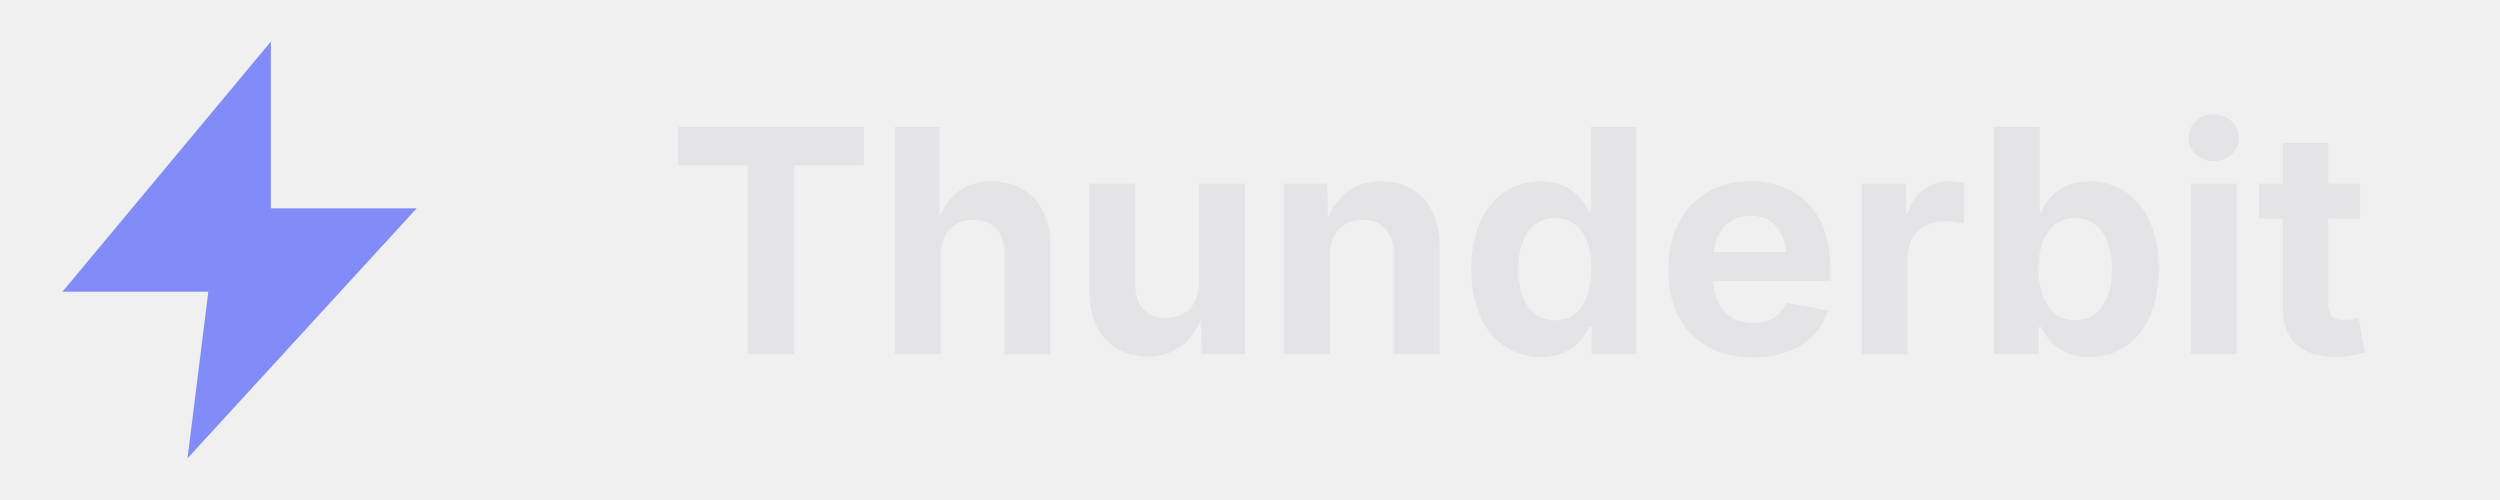
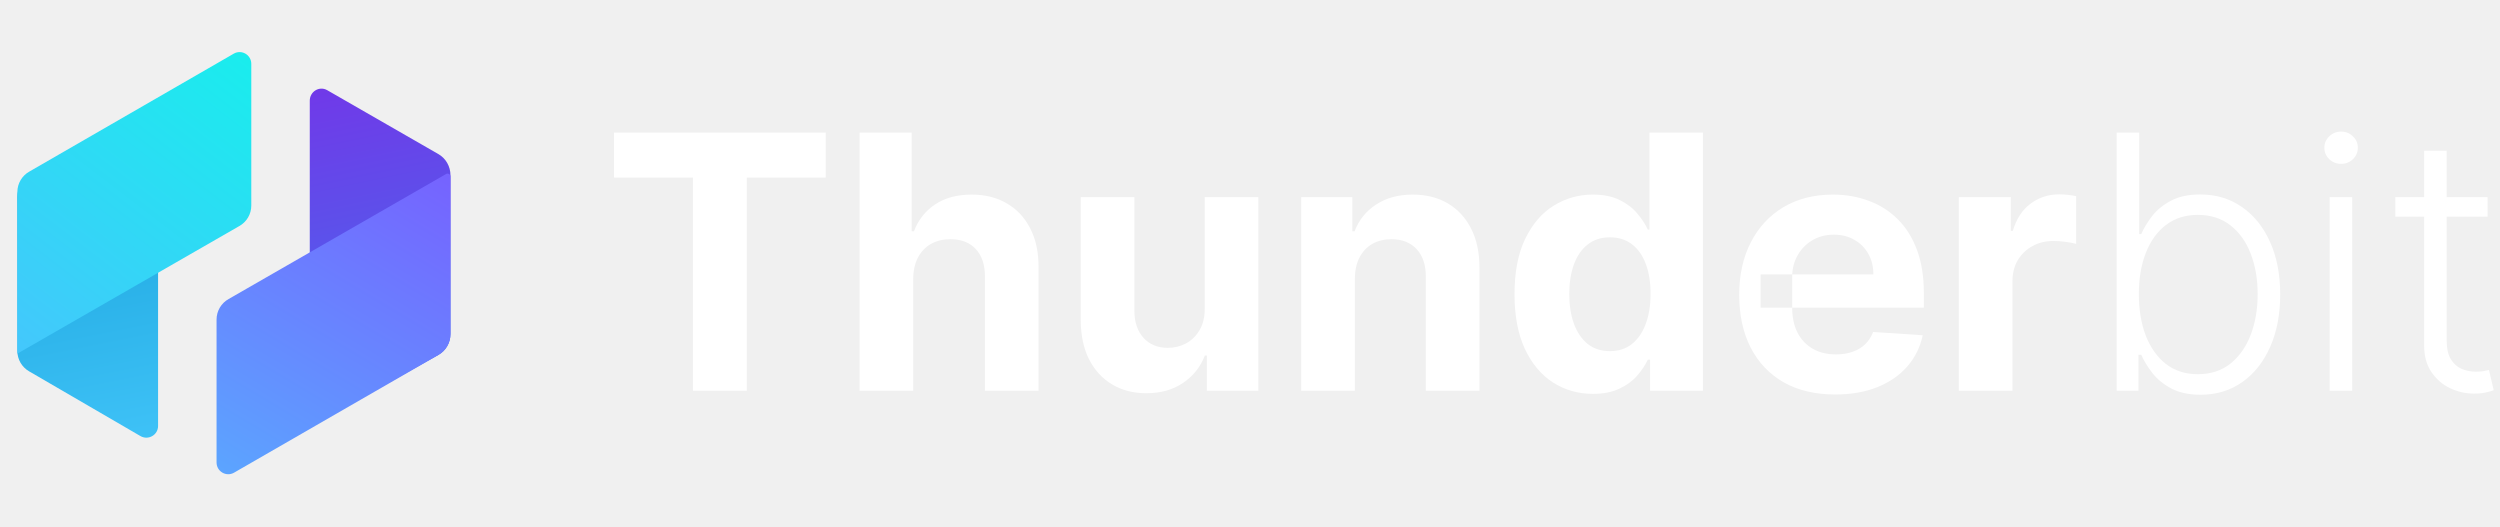
- <svg xmlns="http://www.w3.org/2000/svg" viewBox="0 0 120 24" width="120" height="24">
-   <path d="M13 2L3 14h7l-1 8 11-12h-7l0-8z" fill="#818CF8" />
-   <text x="32" y="17" font-family="Inter, sans-serif" font-size="15" font-weight="700" fill="#e4e4e7">Thunderbit</text>
+ <svg xmlns="http://www.w3.org/2000/svg" width="152" height="32" viewBox="0 0 171 32" fill="none">
+   <path d="M21.188 4.89C21.188 4.264 21.837 3.865 22.372 4.163L29.972 8.532C30.49 8.821 30.812 9.379 30.812 9.986V20.829C30.812 21.436 30.49 21.994 29.972 22.283L21.188 27.188L21.188 4.89Z" fill="url(#paint0_linear_975_1010)" />
+   <path d="M14.812 19.862C14.812 19.275 15.13 18.734 15.641 18.451L30.516 9.9C30.649 9.826 30.812 9.924 30.812 10.077V20.867C30.812 21.454 30.495 21.995 29.984 22.279L15.998 30.337C15.465 30.632 14.812 30.244 14.812 29.631L14.812 19.862Z" fill="url(#paint1_linear_975_1010)" />
+   <path d="M10.812 27.137C10.812 27.754 10.141 28.138 9.606 27.827L1.983 23.394C1.491 23.107 1.188 22.581 1.188 22.012L1.188 11.454C1.188 10.885 1.491 10.359 1.983 10.073L10.812 4.938L10.812 27.137Z" fill="url(#paint2_linear_975_1010)" />
+   <path d="M17.188 12.066C17.188 12.649 16.87 13.186 16.359 13.468L1.188 22.188L1.188 11.133C1.188 10.549 1.505 10.012 2.016 9.73L16.002 1.663C16.535 1.369 17.188 1.755 17.188 2.364V12.066Z" fill="url(#paint3_linear_975_1010)" />
+   <path d="M42 10.147V7.069H56.48V10.147H51.082V24.724H47.398V10.147H42Z" fill="#FFFFFF" />
+   <path d="M62.463 17.069V24.724H58.796V7.069H62.36V13.819H62.515C62.813 13.037 63.295 12.425 63.961 11.983C64.627 11.534 65.462 11.31 66.466 11.31C67.384 11.31 68.185 11.511 68.868 11.914C69.557 12.31 70.09 12.882 70.469 13.629C70.854 14.371 71.043 15.259 71.037 16.293V24.724H67.37V16.948C67.376 16.132 67.169 15.497 66.75 15.043C66.337 14.589 65.757 14.362 65.011 14.362C64.512 14.362 64.07 14.468 63.685 14.681C63.307 14.894 63.008 15.204 62.79 15.612C62.578 16.014 62.469 16.5 62.463 17.069Z" fill="#FFFFFF" />
+   <path d="M82.403 19.086V11.483H86.07V24.724H82.549V22.319H82.412C82.113 23.095 81.617 23.718 80.922 24.19C80.234 24.661 79.393 24.897 78.4 24.897C77.516 24.897 76.738 24.695 76.067 24.293C75.395 23.891 74.87 23.319 74.492 22.578C74.118 21.836 73.929 20.948 73.923 19.914V11.483H77.591V19.259C77.596 20.04 77.806 20.658 78.219 21.112C78.632 21.566 79.186 21.793 79.881 21.793C80.323 21.793 80.736 21.692 81.12 21.491C81.505 21.285 81.815 20.98 82.05 20.578C82.291 20.175 82.409 19.678 82.403 19.086Z" fill="#FFFFFF" />
+   <path d="M92.671 17.069V24.724H89.004V11.483H92.499V13.819H92.654C92.947 13.049 93.437 12.44 94.126 11.991C94.815 11.537 95.65 11.31 96.631 11.31C97.549 11.31 98.35 11.511 99.033 11.914C99.716 12.316 100.247 12.891 100.625 13.638C101.004 14.379 101.194 15.264 101.194 16.293V24.724H97.526V16.948C97.532 16.138 97.326 15.506 96.906 15.052C96.487 14.592 95.911 14.362 95.176 14.362C94.683 14.362 94.246 14.468 93.868 14.681C93.495 14.894 93.202 15.204 92.99 15.612C92.783 16.014 92.677 16.5 92.671 17.069Z" fill="#FFFFFF" />
+   <path fill-rule="evenodd" clip-rule="evenodd" d="M108.957 24.94C107.952 24.94 107.043 24.681 106.228 24.164C105.418 23.641 104.776 22.874 104.299 21.862C103.829 20.845 103.593 19.598 103.593 18.121C103.593 16.603 103.837 15.342 104.325 14.336C104.813 13.325 105.461 12.569 106.271 12.069C107.086 11.563 107.978 11.31 108.948 11.31C109.688 11.31 110.305 11.437 110.799 11.69C111.298 11.937 111.7 12.247 112.004 12.621C112.314 12.989 112.549 13.351 112.71 13.707H112.822V7.069H116.481V24.724H112.865V22.603H112.71C112.538 22.971 112.294 23.336 111.978 23.698C111.668 24.055 111.264 24.351 110.764 24.586C110.271 24.822 109.668 24.94 108.957 24.94ZM110.119 22.017C110.71 22.017 111.209 21.856 111.617 21.535C112.03 21.207 112.346 20.75 112.564 20.164C112.787 19.578 112.899 18.891 112.899 18.103C112.899 17.316 112.79 16.632 112.572 16.052C112.354 15.471 112.039 15.023 111.625 14.707C111.212 14.391 110.71 14.233 110.119 14.233C109.516 14.233 109.008 14.397 108.595 14.724C108.182 15.052 107.869 15.506 107.657 16.086C107.444 16.667 107.338 17.339 107.338 18.103C107.338 18.874 107.444 19.555 107.657 20.147C107.875 20.733 108.188 21.192 108.595 21.526C109.008 21.853 109.516 22.017 110.119 22.017Z" fill="#FFFFFF" />
+   <path fill-rule="evenodd" clip-rule="evenodd" d="M125.522 24.983C124.162 24.983 122.991 24.707 122.01 24.155C121.034 23.598 120.282 22.81 119.754 21.793C119.226 20.77 118.962 19.56 118.962 18.164C118.962 16.802 119.226 15.606 119.754 14.578C120.282 13.549 121.025 12.747 121.984 12.172C122.948 11.598 124.079 11.31 125.376 11.31C126.248 11.31 127.06 11.451 127.812 11.733C128.569 12.009 129.229 12.425 129.792 12.983C130.36 13.54 130.802 14.241 131.118 15.086C131.433 15.925 131.591 16.908 131.591 18.035V19.043H120.426V16.767H128.139C128.139 16.238 128.024 15.77 127.795 15.362C127.565 14.954 127.247 14.635 126.839 14.405C126.437 14.169 125.97 14.052 125.436 14.052C124.879 14.052 124.386 14.181 123.955 14.44C123.53 14.693 123.198 15.034 122.957 15.466C122.715 15.891 122.592 16.365 122.586 16.888V19.052C122.586 19.707 122.707 20.273 122.948 20.75C123.195 21.227 123.542 21.595 123.99 21.853C124.437 22.112 124.968 22.241 125.582 22.241C125.99 22.241 126.363 22.184 126.701 22.069C127.04 21.954 127.33 21.782 127.571 21.552C127.812 21.322 127.996 21.04 128.122 20.707L131.514 20.931C131.341 21.747 130.988 22.46 130.455 23.069C129.927 23.672 129.244 24.144 128.406 24.483C127.574 24.816 126.612 24.983 125.522 24.983Z" fill="#FFFFFF" />
+   <path d="M133.984 24.724V11.483H137.54V13.793H137.677C137.919 12.971 138.323 12.351 138.891 11.931C139.459 11.506 140.114 11.293 140.854 11.293C141.038 11.293 141.236 11.305 141.448 11.328C141.66 11.351 141.847 11.382 142.008 11.422V14.681C141.835 14.629 141.597 14.583 141.293 14.543C140.989 14.503 140.711 14.483 140.458 14.483C139.919 14.483 139.437 14.601 139.012 14.836C138.593 15.066 138.26 15.388 138.013 15.802C137.772 16.215 137.652 16.692 137.652 17.233V24.724H133.984Z" fill="#FFFFFF" />
+   <path fill-rule="evenodd" clip-rule="evenodd" d="M144.782 24.724V7.069H146.323V14.009H146.461C146.633 13.612 146.879 13.204 147.201 12.784C147.528 12.365 147.956 12.014 148.484 11.733C149.017 11.445 149.689 11.302 150.498 11.302C151.583 11.302 152.535 11.589 153.356 12.164C154.177 12.733 154.817 13.532 155.276 14.56C155.735 15.583 155.965 16.776 155.965 18.138C155.965 19.506 155.735 20.704 155.276 21.733C154.822 22.762 154.185 23.563 153.365 24.138C152.55 24.713 151.603 25 150.524 25C149.72 25 149.049 24.856 148.509 24.569C147.976 24.282 147.545 23.928 147.218 23.509C146.891 23.083 146.638 22.669 146.461 22.267H146.271V24.724H144.782ZM146.297 18.112C146.297 19.181 146.455 20.129 146.77 20.957C147.092 21.779 147.551 22.425 148.148 22.897C148.75 23.362 149.479 23.595 150.334 23.595C151.213 23.595 151.956 23.353 152.564 22.871C153.172 22.382 153.634 21.724 153.95 20.897C154.266 20.069 154.424 19.141 154.424 18.112C154.424 17.095 154.266 16.178 153.95 15.362C153.64 14.546 153.181 13.899 152.573 13.422C151.964 12.94 151.218 12.698 150.334 12.698C149.474 12.698 148.742 12.931 148.139 13.397C147.542 13.856 147.086 14.494 146.77 15.31C146.455 16.121 146.297 17.055 146.297 18.112Z" fill="#FFFFFF" />
+   <path d="M159.348 24.724V11.483H160.889V24.724H159.348ZM160.131 9.207C159.816 9.207 159.546 9.101 159.322 8.888C159.098 8.67 158.986 8.408 158.986 8.103C158.986 7.799 159.098 7.54 159.322 7.328C159.546 7.109 159.816 7 160.131 7C160.447 7 160.717 7.109 160.94 7.328C161.164 7.54 161.276 7.799 161.276 8.103C161.276 8.408 161.164 8.67 160.94 8.888C160.717 9.101 160.447 9.207 160.131 9.207Z" fill="#FFFFFF" />
+   <path d="M170.15 11.483V12.819H163.839V11.483H170.15ZM165.811 8.31H167.352V21.267C167.352 21.819 167.446 22.253 167.636 22.569C167.825 22.879 168.072 23.101 168.376 23.233C168.68 23.359 169.005 23.422 169.349 23.422C169.55 23.422 169.722 23.411 169.866 23.388C170.009 23.359 170.135 23.331 170.244 23.302L170.571 24.69C170.422 24.747 170.239 24.799 170.02 24.845C169.802 24.897 169.533 24.922 169.211 24.922C168.649 24.922 168.106 24.799 167.584 24.552C167.068 24.305 166.643 23.937 166.31 23.448C165.977 22.96 165.811 22.353 165.811 21.629V8.31Z" fill="#FFFFFF" />
+   <defs>
+     <linearGradient id="paint0_linear_975_1010" x1="2.726" y1="1.562" x2="8.324" y2="28.348" gradientUnits="userSpaceOnUse">
+       <stop stop-color="#7D2AE7" />
+       <stop offset="1" stop-color="#466BED" />
+     </linearGradient>
+     <linearGradient id="paint1_linear_975_1010" x1="1.188" y1="30.438" x2="21.691" y2="-3.886" gradientUnits="userSpaceOnUse">
+       <stop stop-color="#54B7FF" />
+       <stop offset="1" stop-color="#7D50FF" />
+     </linearGradient>
+     <linearGradient id="paint2_linear_975_1010" x1="29.466" y1="30.438" x2="24.157" y2="3.939" gradientUnits="userSpaceOnUse">
+       <stop stop-color="#4ACBFF" />
+       <stop offset="1" stop-color="#18A3DB" />
+     </linearGradient>
+     <linearGradient id="paint3_linear_975_1010" x1="1.2" y1="22.16" x2="17.03" y2="1.47" gradientUnits="userSpaceOnUse">
+       <stop stop-color="#44C7FC" />
+       <stop offset="1" stop-color="#19EDED" />
+     </linearGradient>
+   </defs>
</svg>
